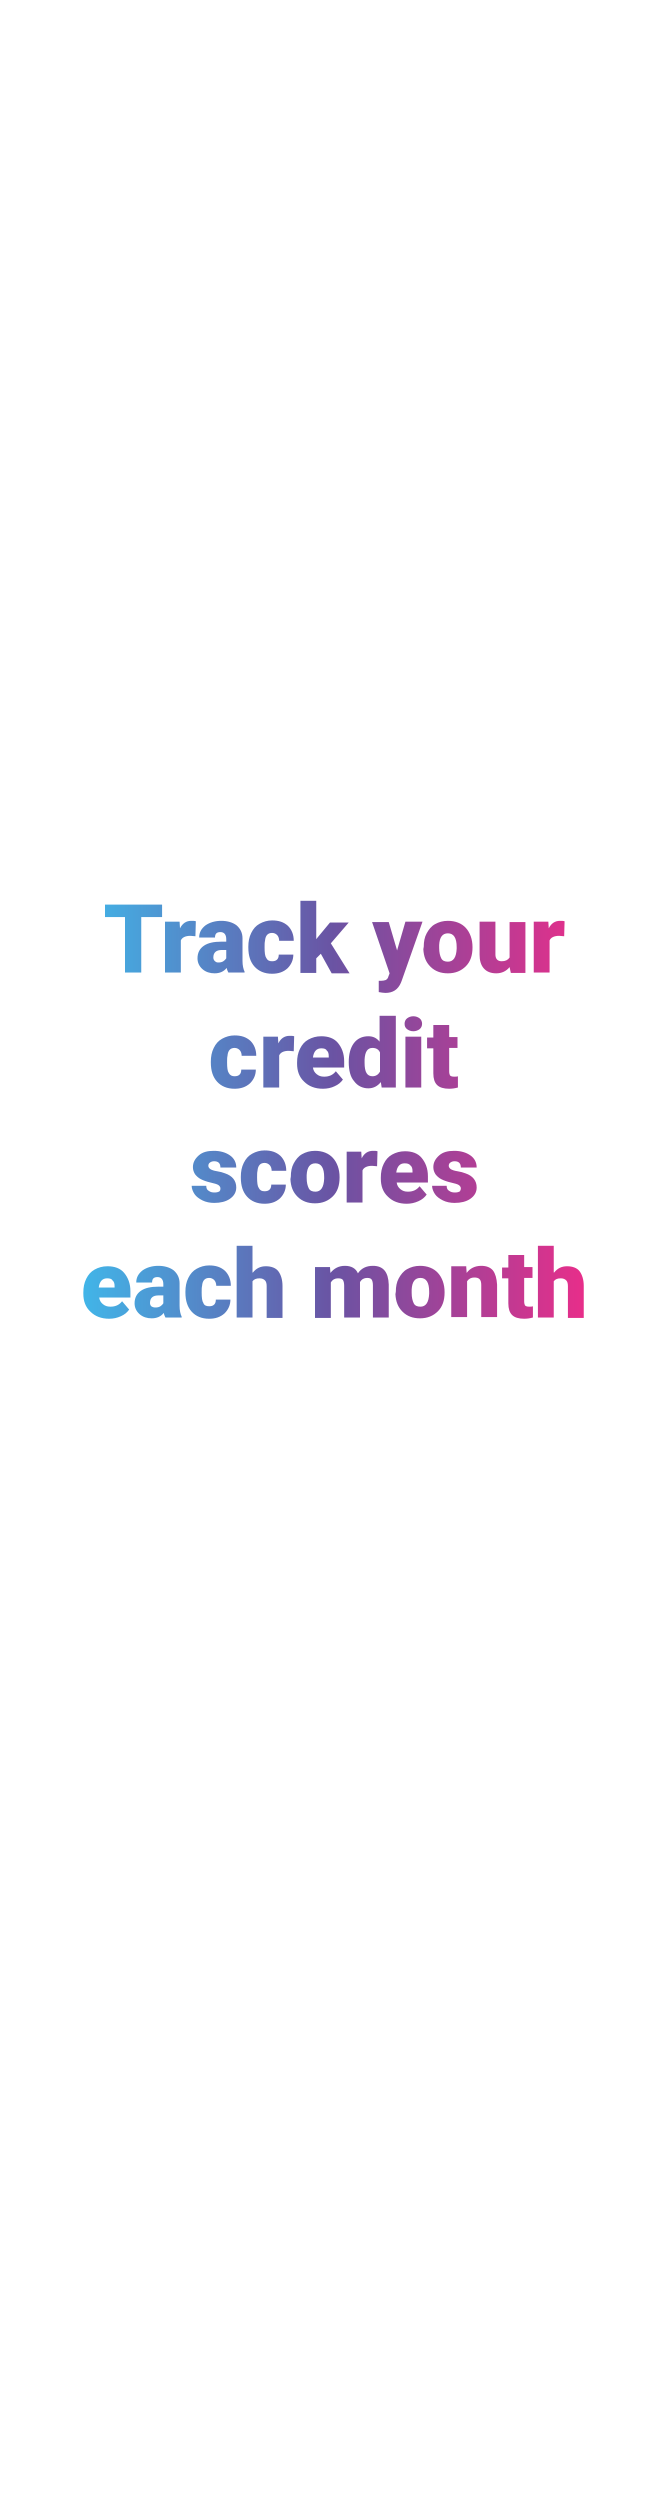
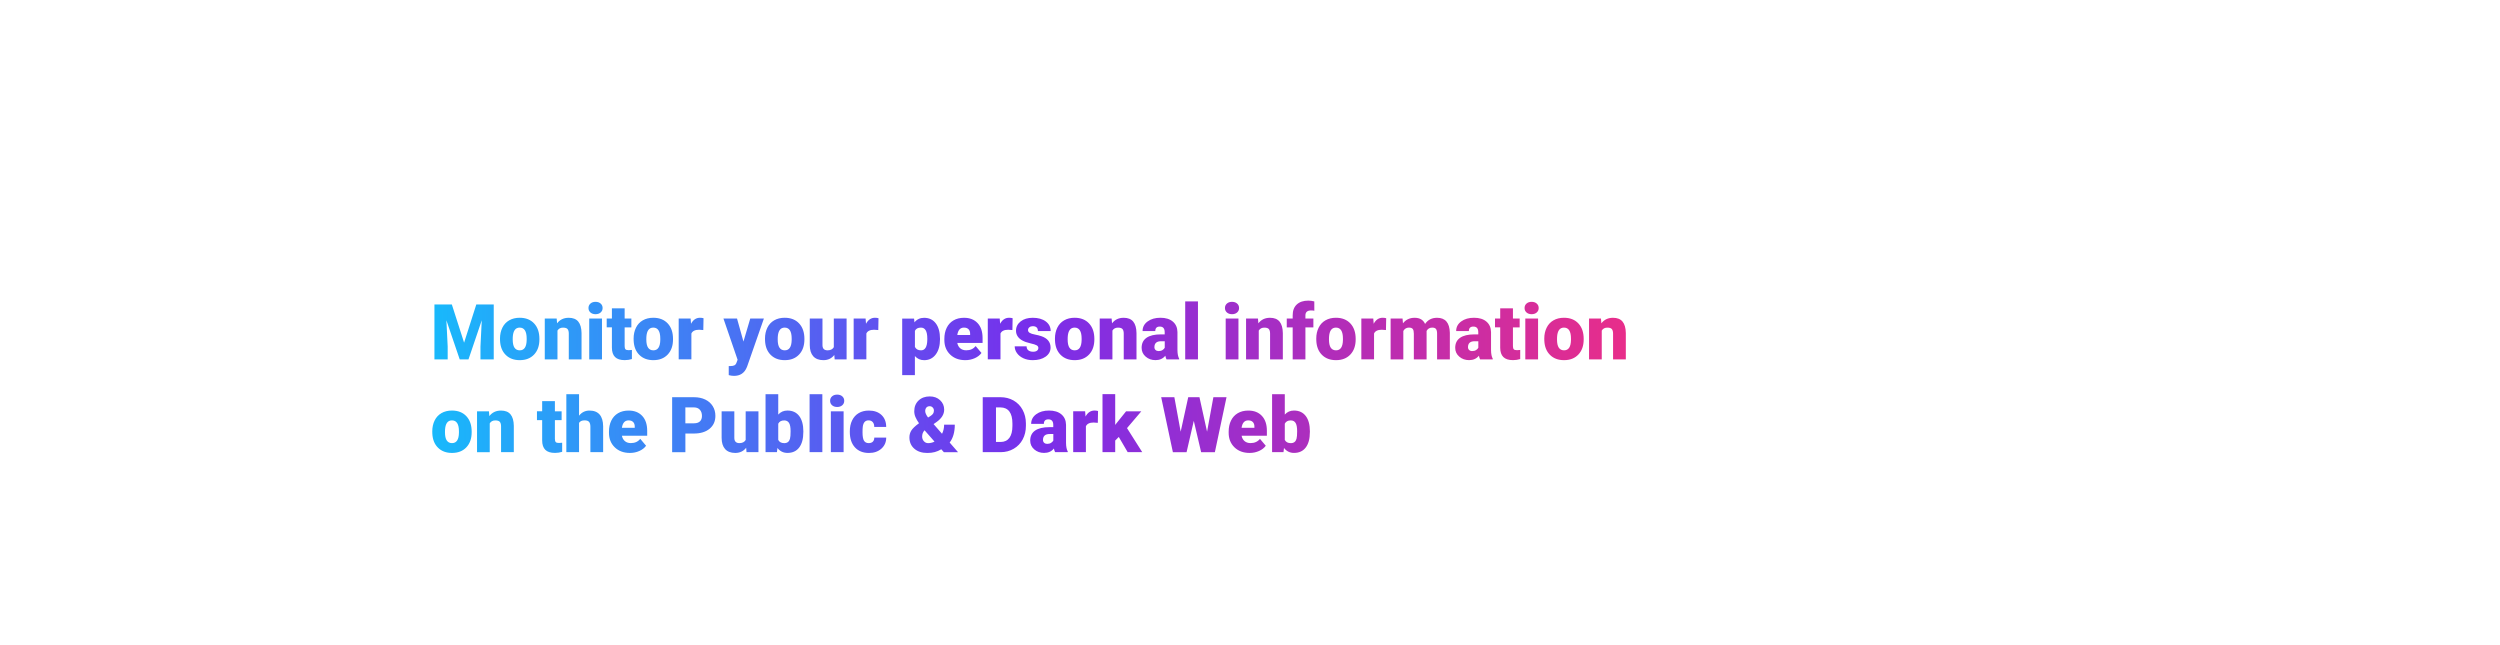
- <svg xmlns="http://www.w3.org/2000/svg" id="Layer_1" viewBox="0 0 160 600">
+ <svg xmlns="http://www.w3.org/2000/svg" id="Layer_1" viewBox="0 0 970 250">
  <style>.st0{fill:url(#SVGID_1_)}</style>
-   <linearGradient id="SVGID_1_" gradientUnits="userSpaceOnUse" x1="19.907" y1="266.315" x2="140.14" y2="266.315">
-     <stop offset="0" stop-color="#41b5e8" />
-     <stop offset=".5" stop-color="#6a53a3" />
-     <stop offset="1" stop-color="#e72e8a" />
+   <linearGradient id="SVGID_1_" gradientUnits="userSpaceOnUse" x1="167.716" y1="146.193" x2="630.822" y2="146.193">
+     <stop offset="0" stop-color="#18b9fb" />
+     <stop offset=".5" stop-color="#782eeb" />
+     <stop offset="1" stop-color="#e82d8a" />
  </linearGradient>
-   <path class="st0" d="M38.8 220.1h-4.9v13.3H30v-13.3h-4.8v-3h13.7v3zm8.1 4.6l-1.2-.1c-1.2 0-2 .4-2.3 1.1v7.7h-3.8v-12.2h3.5l.1 1.6c.6-1.2 1.5-1.8 2.7-1.8.4 0 .8 0 1.1.1l-.1 3.6zm7.9 8.7c-.1-.2-.3-.6-.4-1.1-.7.9-1.7 1.3-2.9 1.3-1.1 0-2.1-.3-2.9-1s-1.2-1.6-1.2-2.6c0-1.3.5-2.3 1.5-3 1-.7 2.4-1 4.2-1h1.2v-.6c0-1.1-.5-1.7-1.4-1.7-.9 0-1.3.4-1.3 1.3h-3.8c0-1.2.5-2.1 1.5-2.9 1-.7 2.3-1.1 3.8-1.1s2.8.4 3.7 1.1c.9.8 1.4 1.8 1.4 3.1v5.4c0 1.1.2 2 .5 2.6v.2h-3.9zm-2.4-2.4c.5 0 .9-.1 1.2-.3.3-.2.5-.4.7-.7v-2h-1.1c-1.3 0-2 .6-2 1.8 0 .3.1.6.3.8.3.3.5.4.9.4zm12.9-.3c.5 0 .9-.1 1.2-.4s.4-.7.4-1.2h3.5c0 1.3-.5 2.4-1.4 3.3-1 .9-2.2 1.3-3.7 1.3-1.8 0-3.2-.6-4.2-1.7s-1.5-2.6-1.5-4.6v-.2c0-1.2.2-2.3.7-3.3s1.1-1.7 2-2.2c.9-.5 1.9-.8 3-.8 1.6 0 2.8.4 3.8 1.3.9.9 1.4 2.1 1.4 3.6H67c0-.6-.2-1.1-.5-1.4-.3-.3-.7-.5-1.2-.5-1 0-1.6.6-1.7 1.9-.1.4-.1.9-.1 1.6 0 1.2.1 2.1.4 2.5.3.6.7.8 1.4.8zm11.7-1.8l-1.1 1.1v3.5h-3.8v-17.3h3.8v9.2l.4-.5 2.9-3.5h4.5l-4.3 5 4.5 7.2h-4.3l-2.6-4.7zm18.3-.8l2-6.9h4.1l-5 14.2-.2.5c-.7 1.6-1.9 2.4-3.7 2.4-.5 0-1-.1-1.6-.2v-2.7h.5c.5 0 .9-.1 1.2-.2.3-.2.5-.4.6-.8l.3-.8-4.2-12.3h4l2 6.8zm6.4-.9c0-1.2.2-2.3.7-3.2.5-.9 1.1-1.7 2-2.2s1.9-.8 3.1-.8c1.8 0 3.3.6 4.3 1.7s1.6 2.7 1.6 4.6v.1c0 1.9-.5 3.4-1.6 4.5s-2.5 1.7-4.3 1.7c-1.7 0-3.1-.5-4.2-1.6s-1.6-2.4-1.7-4.2l.1-.6zm3.7.3c0 1.1.2 1.9.5 2.5s.9.8 1.6.8c1.3 0 2-1 2.1-3.1v-.4c0-2.2-.7-3.3-2.1-3.3-1.3 0-2 .9-2.1 2.8v.7zm16.9 4.6c-.8 1-1.9 1.5-3.2 1.5-1.3 0-2.3-.4-3-1.2-.7-.8-1-1.9-1-3.3v-7.9h3.8v7.9c0 1 .5 1.6 1.5 1.6.9 0 1.5-.3 1.9-.9v-8.5h3.8v12.2h-3.5l-.3-1.4zm13.1-7.4l-1.2-.1c-1.2 0-2 .4-2.3 1.1v7.7h-3.8v-12.2h3.5l.1 1.6c.6-1.2 1.5-1.8 2.7-1.8.4 0 .8 0 1.1.1l-.1 3.6zm-79.1 33.6c.5 0 .9-.1 1.2-.4s.4-.7.4-1.2h3.5c0 1.3-.5 2.4-1.4 3.3-1 .9-2.2 1.3-3.7 1.3-1.8 0-3.2-.6-4.2-1.7s-1.5-2.6-1.5-4.6v-.2c0-1.2.2-2.3.7-3.3s1.1-1.7 2-2.2c.9-.5 1.9-.8 3-.8 1.6 0 2.8.4 3.8 1.3.9.9 1.4 2.1 1.4 3.6H58c0-.6-.2-1.1-.5-1.4-.3-.3-.7-.5-1.2-.5-1 0-1.6.6-1.7 1.9-.1.4-.1.9-.1 1.6 0 1.2.1 2.1.4 2.5.3.6.8.8 1.4.8zm14.2-6l-1.2-.1c-1.2 0-2 .4-2.3 1.1v7.7h-3.8v-12.2h3.5l.1 1.6c.6-1.2 1.5-1.8 2.7-1.8.4 0 .8 0 1.1.1l-.1 3.6zm7 9c-1.9 0-3.4-.6-4.5-1.7-1.2-1.1-1.7-2.6-1.7-4.3v-.3c0-1.2.2-2.3.7-3.3.5-1 1.1-1.7 2-2.2s1.9-.8 3.1-.8c1.7 0 3.1.5 4 1.6s1.5 2.5 1.5 4.4v1.5h-7.5c.1.7.4 1.2.9 1.6.5.4 1 .6 1.8.6 1.2 0 2.1-.4 2.8-1.3l1.7 2c-.5.7-1.1 1.2-2 1.6-.8.4-1.8.6-2.8.6zm-.4-9.7c-1.1 0-1.8.7-2 2.2h3.8v-.3c0-.6-.1-1.1-.5-1.4-.2-.4-.7-.5-1.3-.5zm6.6 3.3c0-1.9.4-3.4 1.2-4.5.8-1.1 2-1.7 3.5-1.7 1.1 0 2 .4 2.7 1.3v-6.2H95V261h-3.4l-.2-1.3c-.8 1-1.8 1.5-3 1.5-1.4 0-2.6-.6-3.4-1.7-.9-1-1.3-2.6-1.3-4.6zm3.8.2c0 2.2.6 3.2 1.9 3.2.8 0 1.4-.4 1.8-1.1v-4.6c-.3-.7-.9-1.1-1.8-1.1-1.2 0-1.8.9-1.9 2.8v.8zm9.6-9.4c0-.5.2-1 .6-1.3.4-.3.9-.5 1.5-.5s1.1.2 1.5.5c.4.3.6.8.6 1.3s-.2 1-.6 1.3c-.4.3-.9.5-1.5.5s-1.1-.2-1.5-.5c-.4-.3-.6-.7-.6-1.3zm4 15.3h-3.8v-12.2h3.8V261zm6.7-15.1v3h2v2.6h-2v5.6c0 .5.1.8.2 1 .2.2.5.3 1 .3.4 0 .7 0 .9-.1v2.7c-.7.2-1.4.3-2.1.3-1.3 0-2.3-.3-2.9-.9-.6-.6-.9-1.5-.9-2.8v-6h-1.5V249h1.5v-3h3.8zm-54.9 39.3c0-.3-.2-.6-.5-.8-.3-.2-1-.4-1.9-.6-.9-.2-1.7-.5-2.3-.8-.6-.3-1.1-.8-1.4-1.2-.3-.5-.5-1-.5-1.7 0-1.1.5-2 1.4-2.8s2.1-1.1 3.6-1.1c1.6 0 2.9.4 3.9 1.1 1 .7 1.5 1.7 1.5 2.9h-3.8c0-1-.5-1.5-1.5-1.5-.4 0-.7.1-1 .3s-.4.5-.4.8c0 .3.2.6.5.8s.9.4 1.6.5 1.4.3 1.9.5c1.8.6 2.7 1.8 2.7 3.4 0 1.1-.5 2-1.5 2.7-1 .7-2.3 1-3.8 1-1 0-2-.2-2.8-.6s-1.5-.9-1.9-1.5-.7-1.3-.7-2h3.5c0 .6.2 1 .6 1.2.4.3.8.4 1.4.4.5 0 .9-.1 1.2-.3.1-.1.2-.3.2-.7zm10.6.7c.5 0 .9-.1 1.2-.4s.4-.7.4-1.2h3.5c0 1.3-.5 2.4-1.4 3.3-1 .9-2.2 1.3-3.7 1.3-1.8 0-3.2-.6-4.2-1.7s-1.5-2.6-1.5-4.6v-.2c0-1.2.2-2.3.7-3.3s1.1-1.7 2-2.2c.9-.5 1.9-.8 3-.8 1.6 0 2.8.4 3.8 1.3.9.9 1.4 2.1 1.4 3.6h-3.5c0-.6-.2-1.1-.5-1.4-.3-.3-.7-.5-1.2-.5-1 0-1.6.6-1.7 1.9-.1.4-.1.9-.1 1.6 0 1.2.1 2.1.4 2.5.3.6.7.8 1.4.8zm6.3-3.5c0-1.2.2-2.3.7-3.2.5-.9 1.1-1.7 2-2.2s1.9-.8 3.1-.8c1.8 0 3.3.6 4.3 1.7s1.6 2.7 1.6 4.6v.1c0 1.9-.5 3.4-1.6 4.5s-2.5 1.7-4.3 1.7c-1.7 0-3.1-.5-4.2-1.6s-1.6-2.4-1.7-4.2l.1-.6zm3.8.3c0 1.1.2 1.9.5 2.5s.9.8 1.6.8c1.3 0 2-1 2.1-3.1v-.4c0-2.2-.7-3.3-2.1-3.3-1.3 0-2 .9-2.1 2.8v.7zm16.9-2.8l-1.2-.1c-1.2 0-2 .4-2.3 1.1v7.7h-3.8v-12.2h3.5l.1 1.6c.6-1.2 1.5-1.8 2.7-1.8.4 0 .8 0 1.1.1l-.1 3.6zm7.1 9c-1.9 0-3.4-.6-4.5-1.7-1.2-1.1-1.7-2.6-1.7-4.3v-.3c0-1.2.2-2.3.7-3.3.5-1 1.1-1.7 2-2.2s1.9-.8 3.1-.8c1.7 0 3.1.5 4 1.6s1.5 2.5 1.5 4.4v1.5h-7.5c.1.7.4 1.2.9 1.6.5.4 1 .6 1.8.6 1.2 0 2.1-.4 2.8-1.3l1.7 2c-.5.7-1.1 1.2-2 1.6-.9.4-1.8.6-2.8.6zm-.5-9.7c-1.1 0-1.8.7-2 2.2H99v-.3c0-.6-.1-1.1-.5-1.4-.3-.4-.8-.5-1.4-.5zm13.5 6c0-.3-.2-.6-.5-.8-.3-.2-1-.4-1.9-.6-.9-.2-1.7-.5-2.3-.8-.6-.3-1.1-.8-1.4-1.2-.3-.5-.5-1-.5-1.7 0-1.1.5-2 1.4-2.8s2.1-1.1 3.6-1.1c1.6 0 2.9.4 3.9 1.1 1 .7 1.5 1.7 1.5 2.9h-3.8c0-1-.5-1.5-1.5-1.5-.4 0-.7.1-1 .3s-.4.5-.4.8c0 .3.2.6.5.8s.9.4 1.6.5 1.4.3 1.9.5c1.8.6 2.7 1.8 2.7 3.4 0 1.1-.5 2-1.5 2.7-1 .7-2.3 1-3.8 1-1 0-2-.2-2.8-.6s-1.5-.9-1.9-1.5-.7-1.3-.7-2h3.5c0 .6.2 1 .6 1.2.4.3.8.4 1.4.4.5 0 .9-.1 1.2-.3 0-.1.2-.3.2-.7zm-84.4 31.3c-1.9 0-3.4-.6-4.5-1.7-1.2-1.1-1.7-2.6-1.7-4.3v-.3c0-1.2.2-2.3.7-3.3.5-1 1.1-1.7 2-2.2s1.9-.8 3.1-.8c1.7 0 3.1.5 4 1.6s1.5 2.5 1.5 4.4v1.5h-7.5c.1.7.4 1.2.9 1.6.5.4 1 .6 1.8.6 1.2 0 2.1-.4 2.8-1.3l1.7 2c-.5.7-1.1 1.2-2 1.6-.9.4-1.8.6-2.8.6zm-.5-9.7c-1.1 0-1.8.7-2 2.2h3.8v-.3c0-.6-.1-1.1-.5-1.4-.2-.4-.7-.5-1.3-.5zm14 9.4c-.1-.2-.3-.6-.4-1.1-.7.9-1.7 1.3-2.9 1.3-1.1 0-2.1-.3-2.9-1s-1.2-1.6-1.2-2.6c0-1.3.5-2.3 1.5-3 1-.7 2.4-1 4.2-1h1.2v-.6c0-1.1-.5-1.7-1.4-1.7-.9 0-1.3.4-1.3 1.3h-3.8c0-1.2.5-2.1 1.5-2.9 1-.7 2.3-1.1 3.8-1.1s2.8.4 3.7 1.1c.9.8 1.4 1.8 1.4 3.1v5.4c0 1.1.2 2 .5 2.6v.2h-3.9zm-2.4-2.4c.5 0 .9-.1 1.2-.3.3-.2.5-.4.7-.7v-1.9H38c-1.3 0-2 .6-2 1.8 0 .3.1.6.3.8.3.2.6.3 1 .3zm12.9-.3c.5 0 .9-.1 1.2-.4s.4-.7.4-1.2h3.5c0 1.3-.5 2.4-1.4 3.3-1 .9-2.2 1.3-3.7 1.3-1.8 0-3.2-.6-4.2-1.7s-1.5-2.6-1.5-4.6v-.2c0-1.2.2-2.3.7-3.3s1.1-1.7 2-2.2c.9-.5 1.9-.8 3-.8 1.6 0 2.8.4 3.8 1.3.9.9 1.4 2.1 1.4 3.6h-3.5c0-.6-.2-1.1-.5-1.4-.3-.3-.7-.5-1.2-.5-1 0-1.6.6-1.7 1.9-.1.4-.1.9-.1 1.6 0 1.2.1 2.1.4 2.5.2.6.7.8 1.4.8zm10.5-8.1c.8-1 1.8-1.5 3.1-1.5s2.4.4 3 1.2 1 2 1 3.5v7.7H64v-7.6c0-.6-.1-1.1-.4-1.4-.3-.3-.7-.5-1.3-.5-.8 0-1.3.2-1.7.7v8.7h-3.8V299h3.8v6.4zm18.5-1.3l.1 1.4c.9-1.1 2-1.7 3.5-1.7s2.6.6 3.1 1.8c.8-1.2 2-1.8 3.6-1.8 2.5 0 3.7 1.5 3.8 4.5v7.9h-3.8v-7.7c0-.6-.1-1.1-.3-1.4s-.6-.4-1.1-.4c-.7 0-1.3.3-1.7 1v8.5h-3.8v-7.6c0-.6-.1-1.1-.3-1.4-.2-.3-.6-.4-1.2-.4-.7 0-1.3.3-1.7 1v8.5h-3.8v-12.2h3.6zM95 310c0-1.2.2-2.3.7-3.2.5-.9 1.1-1.7 2-2.2s1.9-.8 3.1-.8c1.8 0 3.3.6 4.3 1.7s1.6 2.7 1.6 4.6v.1c0 1.9-.5 3.4-1.6 4.5s-2.5 1.7-4.3 1.7c-1.7 0-3.1-.5-4.2-1.6s-1.6-2.4-1.7-4.2l.1-.6zm3.8.3c0 1.1.2 1.9.5 2.5s.9.8 1.6.8c1.3 0 2-1 2.1-3.1v-.5c0-2.2-.7-3.3-2.1-3.3-1.3 0-2 .9-2.1 2.8v.8zm13.1-6.2l.1 1.4c.8-1.1 2-1.7 3.5-1.7 1.3 0 2.2.4 2.8 1.1.6.8.9 1.9 1 3.4v7.8h-3.8v-7.7c0-.6-.1-1.1-.4-1.4s-.7-.4-1.3-.4c-.7 0-1.3.3-1.7.9v8.6h-3.8v-12.2h3.6zm13.9-3v3h2v2.6h-2v5.6c0 .5.1.8.2 1 .2.2.5.3 1 .3.4 0 .7 0 .9-.1v2.7c-.7.2-1.4.3-2.1.3-1.3 0-2.3-.3-2.9-.9-.6-.6-.9-1.5-.9-2.8v-6h-1.5v-2.6h1.5v-3h3.8zm7.2 4.3c.8-1 1.8-1.5 3.1-1.5s2.4.4 3 1.2 1 2 1 3.5v7.7h-3.8v-7.6c0-.6-.1-1.1-.4-1.4-.3-.3-.7-.5-1.3-.5-.8 0-1.3.2-1.7.7v8.7h-3.8V299h3.8v6.4z" />
+   <path class="st0" d="M175.31 118.12l4.76 14.84 4.74-14.84h6.76v21.33h-5.15v-4.98l.5-10.2-5.15 15.18h-3.4l-5.17-15.19.5 10.21v4.98h-5.14v-21.33h6.75zM194 131.37c0-1.58.31-2.99.92-4.23.61-1.24 1.5-2.19 2.65-2.85s2.5-1 4.06-1c2.37 0 4.24.74 5.61 2.21s2.05 3.47 2.05 6v.18c0 2.47-.69 4.43-2.06 5.88-1.37 1.45-3.23 2.18-5.57 2.18-2.25 0-4.07-.68-5.43-2.03-1.37-1.35-2.1-3.19-2.21-5.5l-.02-.84zm4.93.31c0 1.46.23 2.54.69 3.22.46.68 1.14 1.03 2.04 1.03 1.76 0 2.65-1.35 2.69-4.06v-.5c0-2.84-.91-4.26-2.72-4.26-1.65 0-2.54 1.23-2.68 3.68l-.02.89zm17.06-8.09l.16 1.86c1.09-1.44 2.6-2.15 4.52-2.15 1.65 0 2.88.49 3.7 1.48.81.99 1.24 2.47 1.27 4.45v10.21h-4.95v-10c0-.8-.16-1.39-.48-1.76s-.91-.56-1.76-.56c-.97 0-1.68.38-2.15 1.14v11.19h-4.93V123.6h4.62zm12.34-4.08c0-.7.25-1.28.76-1.73s1.17-.67 1.98-.67 1.47.22 1.98.67c.51.45.76 1.03.76 1.73s-.25 1.28-.76 1.73c-.51.45-1.17.67-1.98.67s-1.47-.22-1.98-.67-.76-1.03-.76-1.73zm5.24 19.93h-4.95v-15.85h4.95v15.85zm8.79-19.79v3.94h2.61v3.43h-2.61v7.25c0 .6.11 1.01.32 1.25s.64.35 1.27.35c.49 0 .9-.03 1.23-.09v3.53c-.89.28-1.82.42-2.78.42-1.7 0-2.95-.4-3.76-1.2-.81-.8-1.22-2.02-1.22-3.65v-7.87h-2.02v-3.43h2.02v-3.94h4.94zm3.48 11.72c0-1.58.31-2.99.92-4.23s1.5-2.19 2.65-2.85c1.15-.66 2.5-1 4.06-1 2.37 0 4.24.74 5.61 2.21s2.05 3.47 2.05 6v.18c0 2.47-.69 4.43-2.06 5.88-1.37 1.45-3.23 2.18-5.57 2.18-2.25 0-4.07-.68-5.43-2.03-1.37-1.35-2.1-3.19-2.21-5.5l-.02-.84zm4.93.31c0 1.46.23 2.54.69 3.22.46.68 1.14 1.03 2.04 1.03 1.76 0 2.65-1.35 2.69-4.06v-.5c0-2.84-.91-4.26-2.72-4.26-1.65 0-2.54 1.23-2.68 3.68l-.02.89zm22.11-3.62l-1.63-.12c-1.55 0-2.55.49-2.99 1.46v10.03h-4.93v-15.85h4.63l.16 2.04c.83-1.55 1.99-2.33 3.47-2.33.53 0 .99.06 1.38.18l-.09 4.59zm15.58 4.47l2.64-8.94h5.29l-6.46 18.5-.28.67c-.92 2.05-2.54 3.08-4.86 3.08-.64 0-1.32-.1-2.04-.29v-3.52h.64c.69 0 1.22-.1 1.59-.3.37-.2.64-.56.81-1.08l.4-1.06-5.5-16.01h5.27l2.5 8.95zm8.36-1.16c0-1.58.31-2.99.92-4.23s1.5-2.19 2.65-2.85c1.15-.66 2.5-1 4.06-1 2.37 0 4.24.74 5.61 2.21s2.05 3.47 2.05 6v.18c0 2.47-.69 4.43-2.06 5.88-1.37 1.45-3.23 2.18-5.57 2.18-2.25 0-4.07-.68-5.43-2.03-1.37-1.35-2.1-3.19-2.21-5.5l-.02-.84zm4.93.31c0 1.46.23 2.54.69 3.22.46.68 1.14 1.03 2.04 1.03 1.76 0 2.65-1.35 2.69-4.06v-.5c0-2.84-.91-4.26-2.72-4.26-1.65 0-2.54 1.23-2.68 3.68l-.02.89zm21.96 6.05c-1.04 1.34-2.45 2.01-4.23 2.01-1.74 0-3.05-.51-3.95-1.52-.89-1.01-1.34-2.46-1.34-4.36v-10.27h4.93v10.3c0 1.36.66 2.04 1.98 2.04 1.13 0 1.94-.41 2.42-1.22v-11.12h4.96v15.85h-4.63l-.14-1.71zm17.06-9.67l-1.63-.12c-1.55 0-2.55.49-2.99 1.46v10.03h-4.93v-15.85h4.63l.16 2.04c.83-1.55 1.99-2.33 3.47-2.33.53 0 .99.06 1.38.18l-.09 4.59zm23.95 3.58c0 2.46-.55 4.43-1.66 5.9-1.11 1.47-2.6 2.21-4.49 2.21-1.45 0-2.65-.53-3.59-1.6v7.4h-4.93v-21.94h4.61l.15 1.46c.95-1.17 2.19-1.76 3.73-1.76 1.95 0 3.47.72 4.55 2.16 1.08 1.44 1.63 3.42 1.63 5.94v.23zm-4.93-.31c0-2.81-.82-4.22-2.46-4.22-1.17 0-1.95.42-2.34 1.26v6.24c.43.88 1.22 1.32 2.37 1.32 1.57 0 2.38-1.36 2.43-4.07v-.53zm14.77 8.41c-2.43 0-4.4-.72-5.9-2.18-1.5-1.45-2.25-3.34-2.25-5.66v-.41c0-1.62.3-3.05.9-4.29.6-1.24 1.48-2.2 2.63-2.88 1.15-.68 2.52-1.02 4.1-1.02 2.23 0 3.98.69 5.27 2.07 1.29 1.38 1.93 3.31 1.93 5.78v1.92h-9.81c.18.89.56 1.59 1.16 2.09s1.37.76 2.31.76c1.56 0 2.78-.55 3.66-1.64l2.25 2.67c-.61.85-1.49 1.53-2.61 2.03-1.13.5-2.34.76-3.64.76zm-.55-12.63c-1.44 0-2.3.96-2.58 2.87h4.98v-.38c.02-.79-.18-1.4-.6-1.84s-1.02-.65-1.8-.65zm18.8.95l-1.63-.12c-1.55 0-2.55.49-2.99 1.46v10.03h-4.93v-15.85h4.63l.16 2.04c.83-1.55 1.99-2.33 3.47-2.33.53 0 .99.06 1.38.18l-.09 4.59zm10.07 6.93c0-.42-.22-.76-.66-1.01-.44-.25-1.27-.52-2.5-.79s-2.24-.63-3.05-1.08c-.8-.44-1.41-.98-1.83-1.62s-.63-1.36-.63-2.18c0-1.46.6-2.65 1.8-3.6s2.77-1.41 4.71-1.41c2.09 0 3.77.47 5.04 1.42s1.9 2.19 1.9 3.74h-4.95c0-1.27-.67-1.9-2.01-1.9-.52 0-.95.14-1.3.43-.35.29-.53.65-.53 1.08 0 .44.21.8.64 1.07.43.27 1.11.5 2.06.67.94.18 1.77.39 2.48.63 2.38.82 3.57 2.29 3.57 4.41 0 1.45-.64 2.62-1.92 3.53-1.28.91-2.95 1.36-4.99 1.36-1.36 0-2.57-.24-3.63-.73s-1.89-1.15-2.49-1.99-.89-1.72-.89-2.65h4.61c.02.73.26 1.27.73 1.6.47.34 1.07.5 1.8.5.67 0 1.18-.14 1.52-.41.35-.27.52-.63.52-1.07zm6.44-3.62c0-1.58.31-2.99.92-4.23.61-1.24 1.5-2.19 2.65-2.85 1.15-.66 2.5-1 4.06-1 2.37 0 4.24.74 5.61 2.21s2.05 3.47 2.05 6v.18c0 2.47-.69 4.43-2.06 5.88-1.37 1.45-3.23 2.18-5.57 2.18-2.25 0-4.07-.68-5.43-2.03-1.37-1.35-2.1-3.19-2.21-5.5l-.02-.84zm4.93.31c0 1.46.23 2.54.69 3.22.46.68 1.14 1.03 2.04 1.03 1.76 0 2.65-1.35 2.69-4.06v-.5c0-2.84-.91-4.26-2.72-4.26-1.65 0-2.54 1.23-2.68 3.68l-.02.89zm17.06-8.09l.16 1.86c1.09-1.44 2.6-2.15 4.52-2.15 1.65 0 2.88.49 3.7 1.48.81.99 1.24 2.47 1.27 4.45v10.21h-4.95v-10c0-.8-.16-1.39-.48-1.76-.32-.38-.91-.56-1.76-.56-.97 0-1.68.38-2.15 1.14v11.19h-4.93V123.6h4.62zm21.3 15.85c-.18-.32-.33-.8-.47-1.42-.91 1.14-2.18 1.71-3.81 1.71-1.49 0-2.76-.45-3.81-1.36-1.04-.9-1.57-2.04-1.57-3.41 0-1.72.63-3.02 1.9-3.9 1.27-.88 3.11-1.32 5.53-1.32h1.52v-.84c0-1.46-.63-2.19-1.89-2.19-1.17 0-1.76.58-1.76 1.74h-4.93c0-1.53.65-2.78 1.96-3.73 1.3-.96 2.96-1.43 4.98-1.43s3.62.49 4.79 1.48 1.77 2.34 1.8 4.06v7.02c.02 1.46.24 2.57.67 3.34v.25h-4.91zm-3.09-3.22c.61 0 1.12-.13 1.53-.4.41-.26.7-.56.87-.89v-2.53h-1.43c-1.72 0-2.58.77-2.58 2.31 0 .45.15.81.45 1.09.31.28.7.42 1.16.42zm15.29 3.22h-4.95v-22.5h4.95v22.5zm10.47-19.93c0-.7.25-1.28.76-1.73.51-.45 1.17-.67 1.98-.67s1.47.22 1.98.67c.51.45.76 1.03.76 1.73s-.25 1.28-.76 1.73c-.51.45-1.17.67-1.98.67s-1.47-.22-1.98-.67c-.51-.45-.76-1.03-.76-1.73zm5.24 19.93h-4.95v-15.85h4.95v15.85zm7.57-15.85l.16 1.86c1.09-1.44 2.6-2.15 4.52-2.15 1.65 0 2.88.49 3.7 1.48.81.99 1.24 2.47 1.27 4.45v10.21h-4.95v-10c0-.8-.16-1.39-.48-1.76-.32-.38-.91-.56-1.76-.56-.97 0-1.68.38-2.15 1.14v11.19h-4.93V123.6h4.62zm13.47 15.85v-12.42h-2.3v-3.43h2.3v-1.26c0-1.81.53-3.21 1.6-4.2s2.56-1.49 4.48-1.49c.7 0 1.47.1 2.31.31l.01 3.63c-.3-.09-.71-.13-1.22-.13-1.49 0-2.24.64-2.24 1.93v1.22h3.09v3.43h-3.09v12.42h-4.94zm9.15-8.07c0-1.58.31-2.99.92-4.23.61-1.24 1.5-2.19 2.65-2.85 1.15-.66 2.5-1 4.06-1 2.37 0 4.24.74 5.61 2.21s2.05 3.47 2.05 6v.18c0 2.47-.69 4.43-2.06 5.88-1.37 1.45-3.23 2.18-5.57 2.18-2.25 0-4.07-.68-5.43-2.03-1.37-1.35-2.1-3.19-2.21-5.5l-.02-.84zm4.93.31c0 1.46.23 2.54.69 3.22.46.68 1.14 1.03 2.04 1.03 1.76 0 2.65-1.35 2.69-4.06v-.5c0-2.84-.91-4.26-2.72-4.26-1.65 0-2.54 1.23-2.68 3.68l-.02.89zm22.11-3.62l-1.63-.12c-1.55 0-2.55.49-2.99 1.46v10.03h-4.93v-15.85h4.63l.16 2.04c.83-1.55 1.99-2.33 3.47-2.33.53 0 .99.06 1.38.18l-.09 4.59zm6.44-4.47l.16 1.86c1.12-1.44 2.63-2.15 4.52-2.15 2 0 3.35.8 4.06 2.39 1.07-1.59 2.63-2.39 4.66-2.39 3.21 0 4.86 1.94 4.95 5.83v10.31h-4.95v-10c0-.81-.14-1.4-.41-1.77-.27-.37-.77-.56-1.49-.56-.98 0-1.7.43-2.18 1.3l.01.21v10.83h-4.95v-9.98c0-.83-.13-1.43-.4-1.8-.26-.37-.77-.56-1.51-.56-.95 0-1.67.43-2.17 1.3v11.03h-4.93v-15.85h4.63zm30.09 15.85c-.18-.32-.33-.8-.47-1.42-.91 1.14-2.18 1.71-3.81 1.71-1.49 0-2.76-.45-3.81-1.36-1.04-.9-1.57-2.04-1.57-3.41 0-1.72.63-3.02 1.9-3.9 1.27-.88 3.11-1.32 5.53-1.32h1.52v-.84c0-1.46-.63-2.19-1.89-2.19-1.17 0-1.76.58-1.76 1.74h-4.93c0-1.53.65-2.78 1.96-3.73 1.3-.96 2.96-1.43 4.98-1.43s3.62.49 4.79 1.48 1.77 2.34 1.8 4.06v7.02c.02 1.46.24 2.57.67 3.34v.25h-4.91zm-3.09-3.22c.61 0 1.12-.13 1.53-.4.41-.26.7-.56.87-.89v-2.53h-1.43c-1.72 0-2.58.77-2.58 2.31 0 .45.15.81.45 1.09.31.28.69.42 1.16.42zm15.83-16.57v3.94h2.61v3.43h-2.61v7.25c0 .6.11 1.01.32 1.25s.64.35 1.27.35c.49 0 .9-.03 1.23-.09v3.53c-.89.28-1.82.42-2.78.42-1.7 0-2.95-.4-3.76-1.2s-1.22-2.02-1.22-3.65v-7.87h-2.02v-3.43h2.02v-3.94h4.94zm4.51-.14c0-.7.25-1.28.76-1.73s1.17-.67 1.98-.67 1.47.22 1.98.67c.51.45.76 1.03.76 1.73s-.25 1.28-.76 1.73c-.51.45-1.17.67-1.98.67s-1.47-.22-1.98-.67-.76-1.03-.76-1.73zm5.24 19.93h-4.95v-15.85h4.95v15.85zm2.41-8.07c0-1.58.31-2.99.92-4.23s1.5-2.19 2.65-2.85c1.15-.66 2.5-1 4.06-1 2.37 0 4.24.74 5.61 2.21s2.05 3.47 2.05 6v.18c0 2.47-.69 4.43-2.06 5.88-1.37 1.45-3.23 2.18-5.57 2.18-2.25 0-4.07-.68-5.43-2.03-1.37-1.35-2.1-3.19-2.21-5.5l-.02-.84zm4.94.31c0 1.46.23 2.54.69 3.22s1.14 1.03 2.04 1.03c1.76 0 2.65-1.35 2.69-4.06v-.5c0-2.84-.91-4.26-2.72-4.26-1.65 0-2.54 1.23-2.68 3.68l-.02.89zm17.05-8.09l.16 1.86c1.09-1.44 2.6-2.15 4.52-2.15 1.65 0 2.88.49 3.7 1.48.81.99 1.24 2.47 1.27 4.45v10.21h-4.95v-10c0-.8-.16-1.39-.48-1.76-.32-.38-.91-.56-1.76-.56-.97 0-1.68.38-2.15 1.14v11.19h-4.93V123.6h4.62zm-453.45 43.78c0-1.58.31-2.99.92-4.23s1.5-2.19 2.65-2.85 2.5-1 4.06-1c2.37 0 4.24.74 5.61 2.21s2.05 3.47 2.05 6v.18c0 2.47-.69 4.43-2.06 5.88-1.37 1.45-3.23 2.18-5.57 2.18-2.25 0-4.07-.68-5.43-2.03-1.37-1.35-2.1-3.19-2.21-5.5l-.02-.84zm4.93.31c0 1.46.23 2.54.69 3.22.46.68 1.14 1.03 2.04 1.03 1.76 0 2.65-1.35 2.69-4.06v-.5c0-2.84-.91-4.26-2.72-4.26-1.65 0-2.54 1.23-2.68 3.68l-.02.89zm17.06-8.09l.16 1.86c1.09-1.44 2.6-2.15 4.52-2.15 1.65 0 2.88.49 3.7 1.48.81.99 1.24 2.47 1.27 4.45v10.21h-4.95v-10c0-.8-.16-1.39-.48-1.76s-.91-.56-1.76-.56c-.97 0-1.68.38-2.15 1.14v11.19h-4.93V159.6h4.62zm25.59-3.94v3.94h2.61v3.43h-2.61v7.25c0 .6.11 1.01.32 1.25s.64.35 1.27.35c.49 0 .9-.03 1.23-.09v3.53c-.89.28-1.82.42-2.78.42-1.7 0-2.95-.4-3.76-1.2-.81-.8-1.22-2.02-1.22-3.65v-7.87h-2.02v-3.43h2.02v-3.94h4.94zm9.37 5.64c1.05-1.33 2.4-1.99 4.04-1.99 1.75 0 3.06.52 3.95 1.55s1.34 2.56 1.36 4.58v10h-4.95v-9.89c0-.84-.17-1.46-.51-1.85-.34-.4-.92-.59-1.74-.59-1.02 0-1.73.32-2.15.97v11.37h-4.93v-22.5h4.93v8.35zm19.76 14.45c-2.43 0-4.4-.72-5.9-2.18-1.5-1.45-2.25-3.34-2.25-5.66v-.41c0-1.62.3-3.05.9-4.29.6-1.24 1.48-2.2 2.63-2.88 1.15-.68 2.52-1.02 4.1-1.02 2.23 0 3.98.69 5.27 2.07 1.29 1.38 1.93 3.31 1.93 5.78v1.92h-9.81c.18.89.56 1.59 1.16 2.09.6.51 1.37.76 2.31.76 1.56 0 2.78-.55 3.66-1.64l2.25 2.67c-.61.85-1.49 1.53-2.61 2.03-1.13.5-2.34.76-3.64.76zm-.55-12.63c-1.44 0-2.3.96-2.58 2.87h4.98v-.38c.02-.79-.18-1.4-.6-1.84-.42-.43-1.02-.65-1.8-.65zm22.05 5.1v7.24h-5.14v-21.33h8.51c1.63 0 3.07.3 4.33.9 1.25.6 2.23 1.46 2.91 2.56.69 1.11 1.03 2.37 1.03 3.77 0 2.08-.74 3.74-2.23 4.99-1.49 1.24-3.53 1.87-6.13 1.87h-3.28zm0-3.97h3.37c1 0 1.75-.25 2.28-.75.52-.5.78-1.2.78-2.11 0-1-.27-1.79-.81-2.39s-1.27-.9-2.2-.91h-3.43v6.16zm23.58 9.49c-1.04 1.34-2.45 2.01-4.23 2.01-1.74 0-3.05-.51-3.95-1.52-.89-1.01-1.34-2.46-1.34-4.36v-10.27h4.93v10.3c0 1.36.66 2.04 1.98 2.04 1.13 0 1.94-.41 2.42-1.22v-11.12h4.96v15.85h-4.63l-.14-1.71zm22.18-6.08c0 2.6-.54 4.59-1.61 5.99-1.07 1.4-2.59 2.09-4.54 2.09-1.61 0-2.91-.64-3.89-1.92l-.2 1.63h-4.42v-22.5h4.93v7.92c.92-1.04 2.1-1.57 3.56-1.57 1.97 0 3.49.71 4.57 2.12 1.07 1.42 1.61 3.41 1.61 5.98v.26zm-4.94-.31c0-1.52-.2-2.61-.61-3.25s-1.03-.97-1.87-.97c-1.11 0-1.88.42-2.31 1.27v6.29c.42.84 1.2 1.26 2.34 1.26 1.16 0 1.9-.57 2.21-1.7.16-.56.24-1.53.24-2.9zm12.32 8.1h-4.95v-22.5h4.95v22.5zm3.01-19.93c0-.7.25-1.28.76-1.73s1.17-.67 1.98-.67 1.47.22 1.98.67c.51.45.76 1.03.76 1.73s-.25 1.28-.76 1.73c-.51.45-1.17.67-1.98.67s-1.47-.22-1.98-.67-.76-1.03-.76-1.73zm5.24 19.93h-4.95v-15.85h4.95v15.85zm9.73-3.51c.69 0 1.23-.19 1.61-.56.38-.38.57-.9.56-1.57h4.63c0 1.74-.62 3.16-1.87 4.28-1.25 1.11-2.85 1.67-4.81 1.67-2.3 0-4.12-.72-5.45-2.17s-1.99-3.45-1.99-6.01v-.21c0-1.6.29-3.01.89-4.24.59-1.23 1.44-2.17 2.55-2.83 1.11-.66 2.43-.99 3.95-.99 2.06 0 3.69.57 4.9 1.71 1.21 1.14 1.82 2.69 1.82 4.64h-4.63c0-.82-.2-1.45-.6-1.89-.4-.44-.94-.66-1.61-.66-1.28 0-2.03.82-2.24 2.45-.07.52-.1 1.23-.1 2.14 0 1.59.19 2.7.57 3.31.39.62.99.93 1.82.93zm19.52-7.72c-.58-.82-1.03-1.6-1.35-2.34-.33-.74-.49-1.51-.49-2.3 0-1.72.56-3.11 1.67-4.17 1.11-1.06 2.57-1.59 4.36-1.59 1.61 0 2.94.49 4 1.47 1.05.98 1.58 2.2 1.58 3.66 0 1.82-1 3.43-3 4.83l-1.11.78 3.28 3.76c.54-1.07.81-2.25.81-3.53h4.14c0 2.88-.66 5.19-1.99 6.93l3.25 3.74h-5.5l-1-1.13c-.82.49-1.66.85-2.51 1.08-.85.23-1.82.35-2.89.35-2.11 0-3.8-.55-5.07-1.66-1.27-1.11-1.9-2.57-1.9-4.37 0-.99.25-1.88.75-2.68.5-.8 1.48-1.73 2.94-2.8l.03-.03zm3.56 7.73c.86 0 1.68-.2 2.46-.6l-3.84-4.37-.13.09c-.56.68-.83 1.46-.83 2.31 0 .71.22 1.32.67 1.82.45.5 1 .75 1.67.75zm-1.15-12.43c0 .68.37 1.51 1.11 2.49l.98-.62c.45-.29.78-.6.98-.91.2-.31.31-.71.31-1.19 0-.45-.16-.84-.47-1.17-.31-.33-.7-.5-1.16-.5-.55 0-.98.17-1.29.52-.3.35-.46.81-.46 1.38zm22.32 15.93v-21.33h6.87c1.88 0 3.58.43 5.08 1.28 1.5.86 2.68 2.06 3.52 3.62.84 1.56 1.27 3.3 1.28 5.24v.98c0 1.95-.41 3.7-1.24 5.25a9.012 9.012 0 0 1-3.48 3.63c-1.5.88-3.17 1.32-5.01 1.33h-7.02zm5.14-17.36v13.4h1.79c1.47 0 2.61-.52 3.4-1.57s1.19-2.61 1.19-4.68v-.92c0-2.06-.4-3.61-1.19-4.66-.79-1.04-1.94-1.57-3.46-1.57h-1.73zm22.94 17.36c-.18-.32-.33-.8-.47-1.42-.91 1.14-2.18 1.71-3.81 1.71-1.49 0-2.76-.45-3.81-1.36-1.04-.9-1.57-2.04-1.57-3.41 0-1.72.63-3.02 1.9-3.9 1.27-.88 3.11-1.32 5.53-1.32h1.52v-.84c0-1.46-.63-2.19-1.89-2.19-1.17 0-1.76.58-1.76 1.74h-4.93c0-1.53.65-2.78 1.96-3.73 1.3-.96 2.96-1.43 4.98-1.43 2.02 0 3.62.49 4.79 1.48s1.77 2.34 1.8 4.06v7.02c.02 1.46.24 2.57.67 3.34v.25h-4.91zm-3.09-3.22c.61 0 1.12-.13 1.53-.4.41-.26.7-.56.87-.89v-2.53h-1.43c-1.72 0-2.58.77-2.58 2.31 0 .45.15.81.45 1.09.31.28.69.42 1.16.42zm19.66-8.16l-1.63-.12c-1.55 0-2.55.49-2.99 1.46v10.03h-4.93v-15.85h4.63l.16 2.04c.83-1.55 1.99-2.33 3.47-2.33.53 0 .99.06 1.38.18l-.09 4.59zm8.14 5.48l-1.39 1.39v4.51h-4.93v-22.51h4.93v11.95l.5-.66 3.72-4.63h5.91l-5.55 6.52 5.91 9.33h-5.65l-3.45-5.9zm34.25-2.05l2.45-13.37h5.1l-4.52 21.33h-5.33l-2.85-12.16-2.8 12.16h-5.31l-4.54-21.33h5.11l2.45 13.37 2.93-13.37h4.36l2.95 13.37zm16.53 8.25c-2.43 0-4.4-.72-5.9-2.18-1.5-1.45-2.25-3.34-2.25-5.66v-.41c0-1.62.3-3.05.9-4.29.6-1.24 1.48-2.2 2.63-2.88 1.15-.68 2.52-1.02 4.1-1.02 2.23 0 3.98.69 5.27 2.07 1.29 1.38 1.93 3.31 1.93 5.78v1.92h-9.81c.18.89.56 1.59 1.16 2.09s1.37.76 2.31.76c1.56 0 2.78-.55 3.66-1.64l2.25 2.67c-.61.85-1.49 1.53-2.61 2.03-1.13.5-2.34.76-3.64.76zm-.56-12.63c-1.44 0-2.3.96-2.58 2.87h4.98v-.38c.02-.79-.18-1.4-.6-1.84s-1.02-.65-1.8-.65zm23.92 4.54c0 2.6-.54 4.59-1.61 5.99s-2.59 2.09-4.54 2.09c-1.61 0-2.91-.64-3.89-1.92l-.2 1.63h-4.42v-22.5h4.93v7.92c.92-1.04 2.1-1.57 3.56-1.57 1.97 0 3.49.71 4.57 2.12s1.61 3.41 1.61 5.98v.26zm-4.94-.31c0-1.52-.2-2.61-.61-3.25-.41-.65-1.03-.97-1.87-.97-1.11 0-1.88.42-2.31 1.27v6.29c.42.84 1.2 1.26 2.34 1.26 1.16 0 1.9-.57 2.21-1.7.16-.56.24-1.53.24-2.9z" />
</svg>
